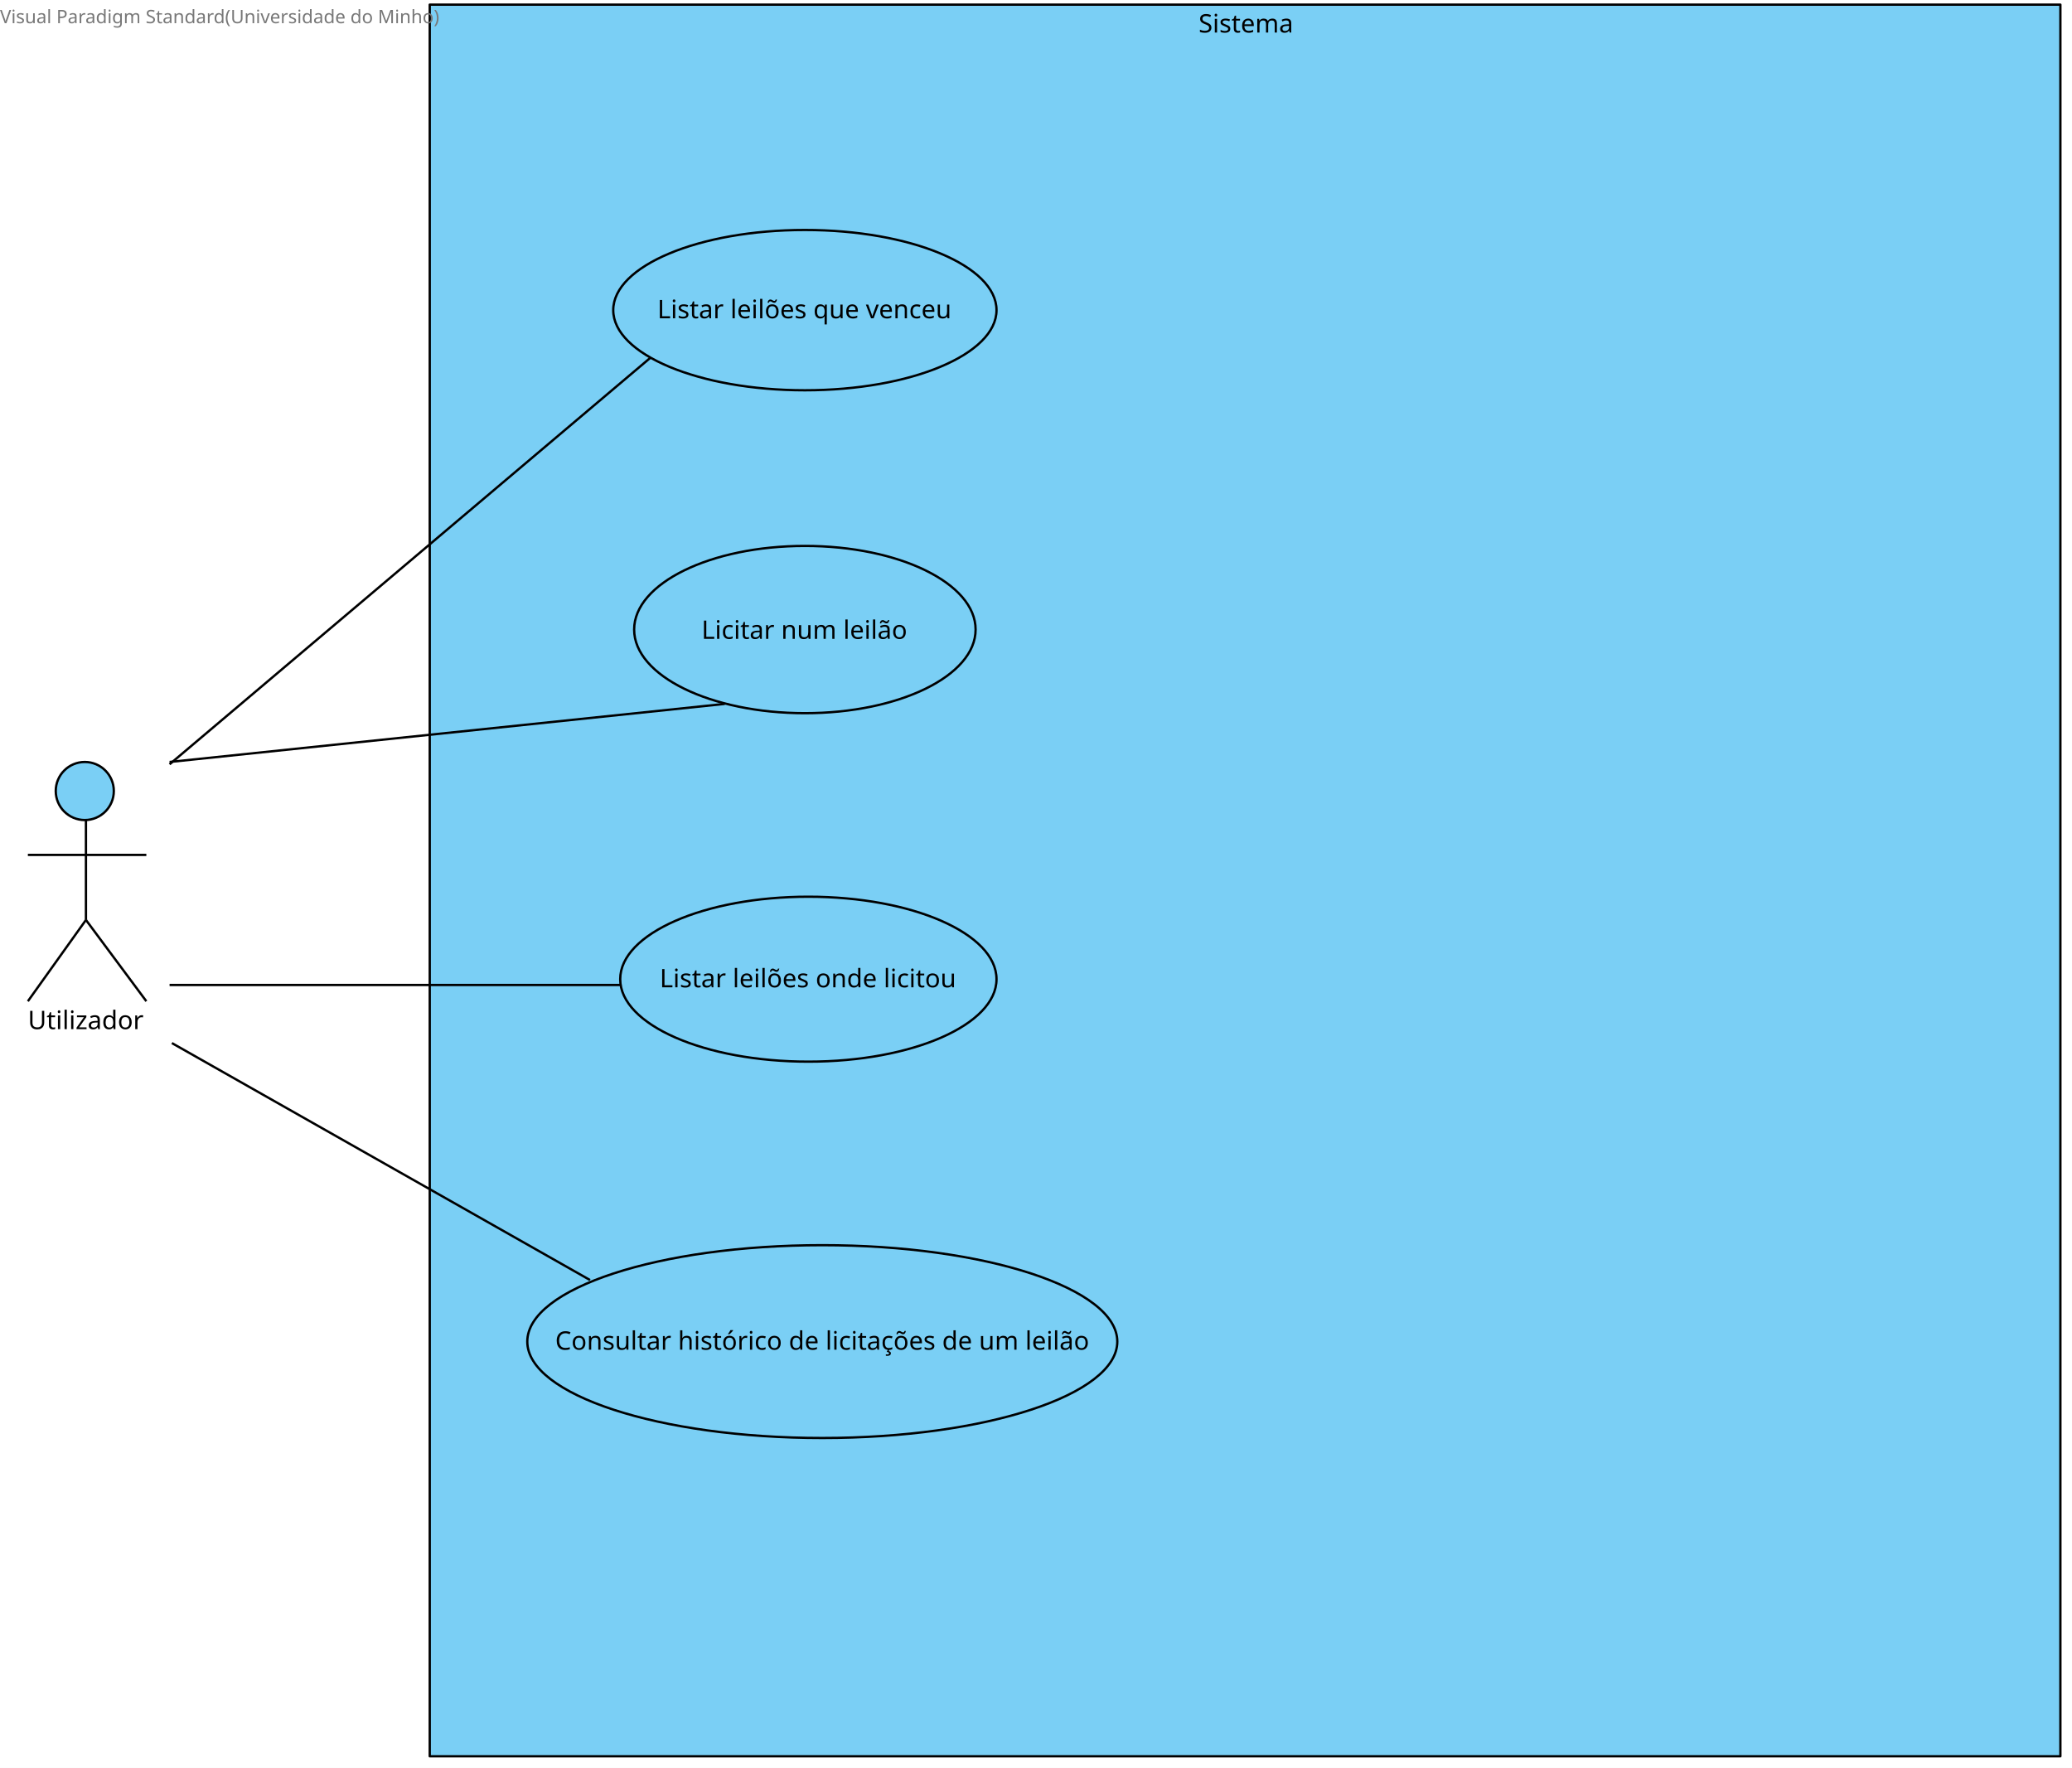
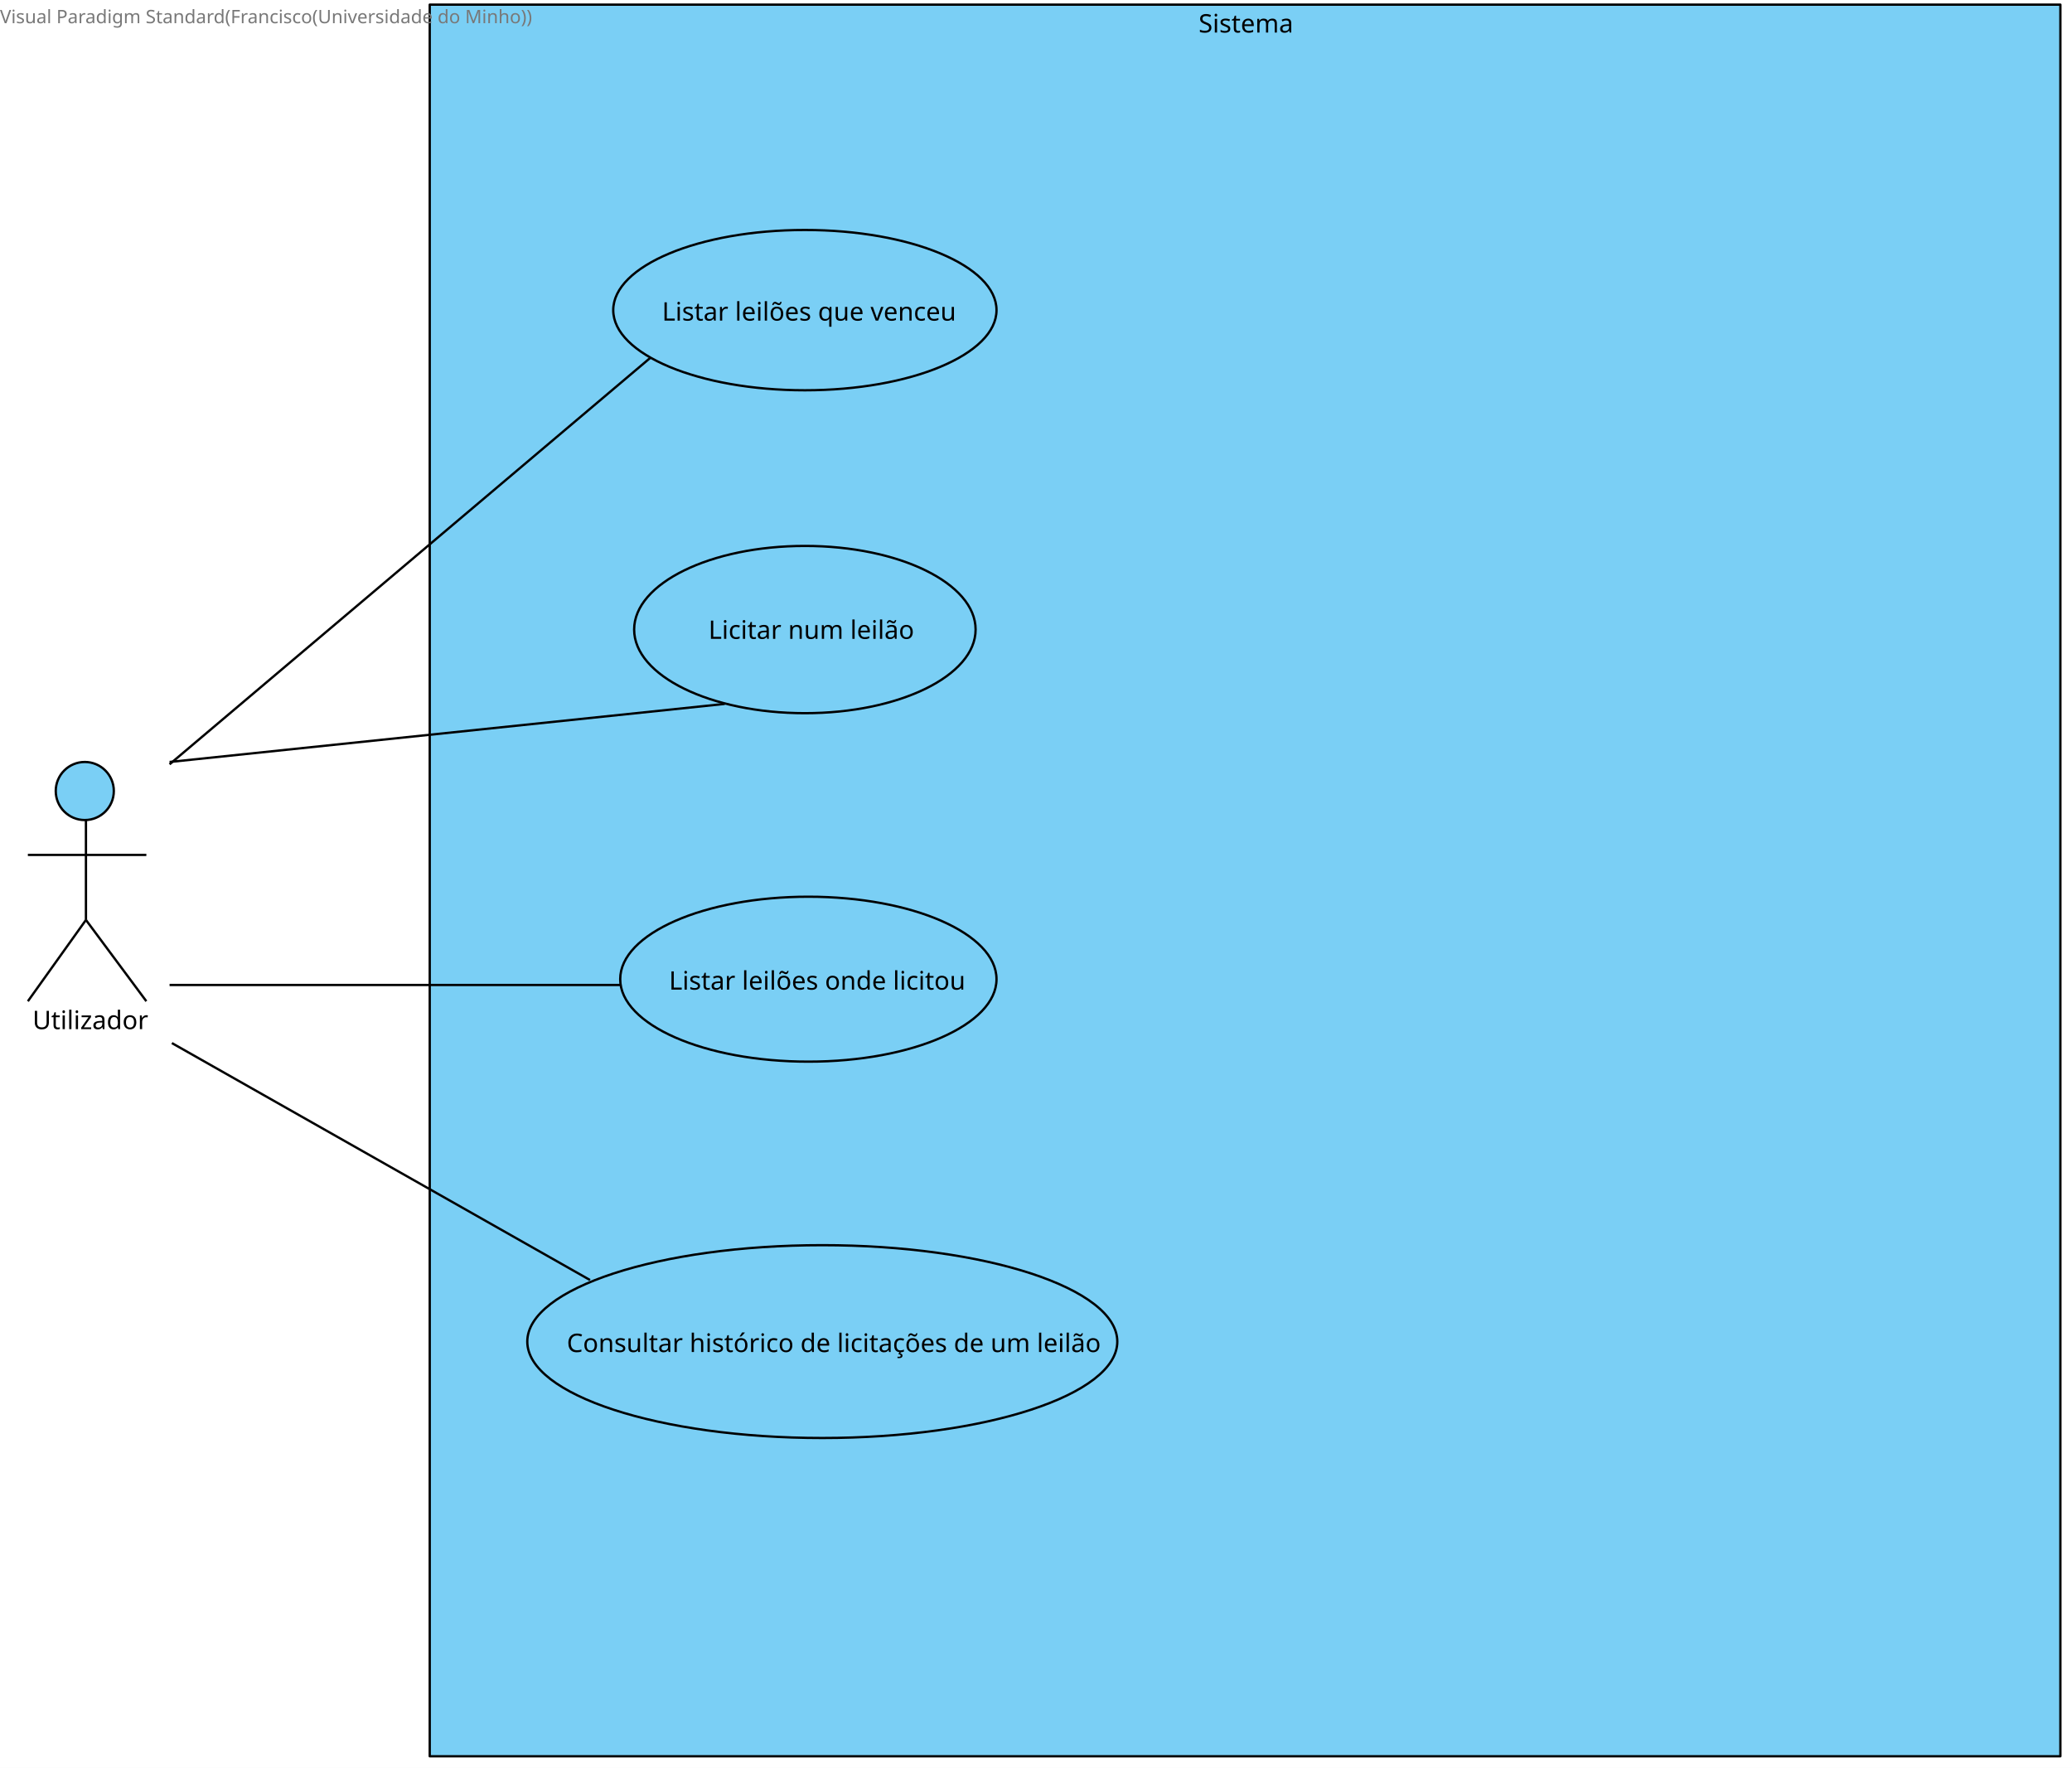
<svg xmlns="http://www.w3.org/2000/svg" fill-opacity="0" color-rendering="auto" color-interpolation="auto" text-rendering="auto" stroke="rgb(0,0,0)" stroke-linecap="square" width="892" stroke-miterlimit="10" shape-rendering="auto" stroke-opacity="0" fill="rgb(0,0,0)" stroke-dasharray="none" font-weight="normal" stroke-width="1" height="761" font-family="'Dialog'" font-style="normal" stroke-linejoin="miter" font-size="12px" stroke-dashoffset="0" image-rendering="auto">
  <defs id="genericDefs" />
  <g>
    <defs id="defs1">
      <clipPath clipPathUnits="userSpaceOnUse" id="clipPath1">
        <path d="M-7 -7 L714 -7 L714 766 L-7 766 L-7 -7 Z" />
      </clipPath>
      <clipPath clipPathUnits="userSpaceOnUse" id="clipPath2">
        <path d="M0 0 L0 755 L703 755 L703 0 Z" />
      </clipPath>
      <clipPath clipPathUnits="userSpaceOnUse" id="clipPath3">
        <path d="M-7 -7 L82 -7 L82 114 L-7 114 L-7 -7 Z" />
      </clipPath>
      <clipPath clipPathUnits="userSpaceOnUse" id="clipPath4">
        <path d="M-7 -7 L176 -7 L176 80 L-7 80 L-7 -7 Z" />
      </clipPath>
      <clipPath clipPathUnits="userSpaceOnUse" id="clipPath5">
        <path d="M0 0 L0 69 L165 69 L165 0 Z" />
      </clipPath>
      <clipPath clipPathUnits="userSpaceOnUse" id="clipPath6">
        <path d="M-7 -7 L158 -7 L158 83 L-7 83 L-7 -7 Z" />
      </clipPath>
      <clipPath clipPathUnits="userSpaceOnUse" id="clipPath7">
        <path d="M0 0 L0 72 L147 72 L147 0 Z" />
      </clipPath>
      <clipPath clipPathUnits="userSpaceOnUse" id="clipPath8">
        <path d="M-7 -7 L173 -7 L173 82 L-7 82 L-7 -7 Z" />
      </clipPath>
      <clipPath clipPathUnits="userSpaceOnUse" id="clipPath9">
        <path d="M0 0 L0 71 L162 71 L162 0 Z" />
      </clipPath>
      <clipPath clipPathUnits="userSpaceOnUse" id="clipPath10">
        <path d="M-7 -7 L265 -7 L265 94 L-7 94 L-7 -7 Z" />
      </clipPath>
      <clipPath clipPathUnits="userSpaceOnUse" id="clipPath11">
        <path d="M0 0 L0 83 L254 83 L254 0 Z" />
      </clipPath>
      <clipPath clipPathUnits="userSpaceOnUse" id="clipPath12">
        <path d="M-70 -16 L140 -16 L140 32 L-70 32 L-70 -16 Z" />
      </clipPath>
      <clipPath clipPathUnits="userSpaceOnUse" id="clipPath13">
        <path d="M0 0 L311 0 L311 279 L0 279 L0 0 Z" />
      </clipPath>
      <clipPath clipPathUnits="userSpaceOnUse" id="clipPath14">
        <path d="M0 0 L0 279 L311 279 L311 0 Z" />
      </clipPath>
      <clipPath clipPathUnits="userSpaceOnUse" id="clipPath15">
        <path d="M0 0 L343 0 L343 129 L0 129 L0 0 Z" />
      </clipPath>
      <clipPath clipPathUnits="userSpaceOnUse" id="clipPath16">
        <path d="M0 0 L0 129 L343 129 L343 0 Z" />
      </clipPath>
      <clipPath clipPathUnits="userSpaceOnUse" id="clipPath17">
        <path d="M0 0 L298 0 L298 104 L0 104 L0 0 Z" />
      </clipPath>
      <clipPath clipPathUnits="userSpaceOnUse" id="clipPath18">
        <path d="M0 0 L0 57 L49 57 L49 73 L0 73 L0 104 L298 104 L298 0 Z" />
      </clipPath>
      <clipPath clipPathUnits="userSpaceOnUse" id="clipPath19">
        <path d="M0 0 L284 0 L284 206 L0 206 L0 0 Z" />
      </clipPath>
      <clipPath clipPathUnits="userSpaceOnUse" id="clipPath20">
        <path d="M0 0 L0 32 L48 32 L48 48 L0 48 L0 206 L284 206 L284 0 Z" />
      </clipPath>
    </defs>
    <g fill="white" text-rendering="geometricPrecision" fill-opacity="1" stroke-opacity="1" stroke="white">
      <rect x="0" width="892" height="761" y="0" stroke="none" />
    </g>
    <g font-size="11px" transform="translate(185,2)" fill-opacity="1" fill="rgb(122,207,245)" text-rendering="geometricPrecision" image-rendering="optimizeQuality" font-family="sans-serif" stroke="rgb(122,207,245)" stroke-opacity="1">
      <rect x="0" width="702" height="754" y="0" clip-path="url(#clipPath1)" stroke="none" />
    </g>
    <g stroke-linecap="butt" font-size="11px" transform="translate(185,2)" fill-opacity="1" fill="black" text-rendering="geometricPrecision" image-rendering="optimizeQuality" font-family="sans-serif" stroke-linejoin="round" stroke="black" stroke-opacity="1" stroke-miterlimit="0">
      <rect fill="none" x="0" width="702" height="754" y="0" clip-path="url(#clipPath1)" />
    </g>
    <g font-size="11px" transform="translate(185,2)" fill-opacity="1" fill="black" text-rendering="geometricPrecision" image-rendering="optimizeQuality" font-family="sans-serif" stroke="black" stroke-opacity="1">
      <text x="331" xml:space="preserve" y="12" clip-path="url(#clipPath2)" stroke="none">Sistema</text>
    </g>
    <g font-size="11px" transform="translate(2,328)" fill-opacity="1" fill="rgb(122,207,245)" text-rendering="geometricPrecision" image-rendering="optimizeQuality" font-family="sans-serif" stroke="rgb(122,207,245)" stroke-opacity="1">
      <circle r="12.5" clip-path="url(#clipPath3)" cx="34.5" cy="12.5" stroke="none" />
    </g>
    <g stroke-linecap="butt" font-size="11px" transform="translate(2,328)" fill-opacity="1" fill="black" text-rendering="geometricPrecision" image-rendering="optimizeQuality" font-family="sans-serif" stroke-linejoin="round" stroke="black" stroke-opacity="1" stroke-miterlimit="0">
      <circle fill="none" r="12.5" clip-path="url(#clipPath3)" cx="34.5" cy="12.5" />
      <line y2="68" fill="none" x1="35" clip-path="url(#clipPath3)" x2="35" y1="25" />
      <line y2="40" fill="none" x1="10" clip-path="url(#clipPath3)" x2="61" y1="40" />
      <line y2="103" fill="none" x1="35" clip-path="url(#clipPath3)" x2="10" y1="68" />
      <line y2="103" fill="none" x1="35" clip-path="url(#clipPath3)" x2="61" y1="68" />
    </g>
    <g font-size="11px" transform="translate(264,99)" fill-opacity="1" fill="rgb(122,207,245)" text-rendering="geometricPrecision" image-rendering="optimizeQuality" font-family="sans-serif" stroke="rgb(122,207,245)" stroke-opacity="1">
      <ellipse rx="82.5" ry="34.5" clip-path="url(#clipPath4)" cx="82.5" cy="34.5" stroke="none" />
    </g>
    <g stroke-linecap="butt" font-size="11px" transform="translate(264,99)" fill-opacity="1" fill="black" text-rendering="geometricPrecision" image-rendering="optimizeQuality" font-family="sans-serif" stroke-linejoin="round" stroke="black" stroke-opacity="1" stroke-miterlimit="0">
      <ellipse rx="82.5" fill="none" ry="34.5" clip-path="url(#clipPath4)" cx="82.5" cy="34.5" />
    </g>
    <g font-size="11px" transform="translate(264,99)" fill-opacity="1" fill="black" text-rendering="geometricPrecision" image-rendering="optimizeQuality" font-family="sans-serif" stroke="black" stroke-opacity="1">
-       <text x="19" xml:space="preserve" y="38" clip-path="url(#clipPath5)" stroke="none">Listar leilões que venceu</text>
+       <text x="21" xml:space="preserve" y="39" clip-path="url(#clipPath5)" stroke="none">Listar leilões que venceu</text>
    </g>
    <g font-size="11px" transform="translate(273,235)" fill-opacity="1" fill="rgb(122,207,245)" text-rendering="geometricPrecision" image-rendering="optimizeQuality" font-family="sans-serif" stroke="rgb(122,207,245)" stroke-opacity="1">
      <ellipse rx="73.5" ry="36" clip-path="url(#clipPath6)" cx="73.5" cy="36" stroke="none" />
    </g>
    <g stroke-linecap="butt" font-size="11px" transform="translate(273,235)" fill-opacity="1" fill="black" text-rendering="geometricPrecision" image-rendering="optimizeQuality" font-family="sans-serif" stroke-linejoin="round" stroke="black" stroke-opacity="1" stroke-miterlimit="0">
      <ellipse rx="73.5" fill="none" ry="36" clip-path="url(#clipPath6)" cx="73.5" cy="36" />
    </g>
    <g font-size="11px" transform="translate(273,235)" fill-opacity="1" fill="black" text-rendering="geometricPrecision" image-rendering="optimizeQuality" font-family="sans-serif" stroke="black" stroke-opacity="1">
-       <text x="29" xml:space="preserve" y="40" clip-path="url(#clipPath7)" stroke="none">Licitar num leilão</text>
+       <text x="32" xml:space="preserve" y="40" clip-path="url(#clipPath7)" stroke="none">Licitar num leilão</text>
    </g>
    <g font-size="11px" transform="translate(267,386)" fill-opacity="1" fill="rgb(122,207,245)" text-rendering="geometricPrecision" image-rendering="optimizeQuality" font-family="sans-serif" stroke="rgb(122,207,245)" stroke-opacity="1">
      <ellipse rx="81" ry="35.5" clip-path="url(#clipPath8)" cx="81" cy="35.5" stroke="none" />
    </g>
    <g stroke-linecap="butt" font-size="11px" transform="translate(267,386)" fill-opacity="1" fill="black" text-rendering="geometricPrecision" image-rendering="optimizeQuality" font-family="sans-serif" stroke-linejoin="round" stroke="black" stroke-opacity="1" stroke-miterlimit="0">
      <ellipse rx="81" fill="none" ry="35.5" clip-path="url(#clipPath8)" cx="81" cy="35.5" />
    </g>
    <g font-size="11px" transform="translate(267,386)" fill-opacity="1" fill="black" text-rendering="geometricPrecision" image-rendering="optimizeQuality" font-family="sans-serif" stroke="black" stroke-opacity="1">
-       <text x="17" xml:space="preserve" y="39" clip-path="url(#clipPath9)" stroke="none">Listar leilões onde licitou</text>
+       <text x="21" xml:space="preserve" y="40" clip-path="url(#clipPath9)" stroke="none">Listar leilões onde licitou</text>
    </g>
    <g font-size="11px" transform="translate(227,536)" fill-opacity="1" fill="rgb(122,207,245)" text-rendering="geometricPrecision" image-rendering="optimizeQuality" font-family="sans-serif" stroke="rgb(122,207,245)" stroke-opacity="1">
      <ellipse rx="127" ry="41.5" clip-path="url(#clipPath10)" cx="127" cy="41.5" stroke="none" />
    </g>
    <g stroke-linecap="butt" font-size="11px" transform="translate(227,536)" fill-opacity="1" fill="black" text-rendering="geometricPrecision" image-rendering="optimizeQuality" font-family="sans-serif" stroke-linejoin="round" stroke="black" stroke-opacity="1" stroke-miterlimit="0">
      <ellipse rx="127" fill="none" ry="41.5" clip-path="url(#clipPath10)" cx="127" cy="41.5" />
    </g>
    <g font-size="11px" transform="translate(227,536)" fill-opacity="1" fill="black" text-rendering="geometricPrecision" image-rendering="optimizeQuality" font-family="sans-serif" stroke="black" stroke-opacity="1">
-       <text x="12" xml:space="preserve" y="45" clip-path="url(#clipPath11)" stroke="none">Consultar histórico de licitações de um leilão</text>
+       <text x="17" xml:space="preserve" y="46" clip-path="url(#clipPath11)" stroke="none">Consultar histórico de licitações de um leilão</text>
    </g>
    <g font-size="11px" transform="translate(2,431)" fill-opacity="1" fill="black" text-rendering="geometricPrecision" image-rendering="optimizeQuality" font-family="sans-serif" stroke="black" stroke-opacity="1">
-       <text x="10" xml:space="preserve" y="12" clip-path="url(#clipPath12)" stroke="none">Utilizador</text>
+       <text x="12" xml:space="preserve" y="12" clip-path="url(#clipPath12)" stroke="none">Utilizador</text>
    </g>
    <g stroke-linecap="butt" font-size="11px" transform="translate(23,104)" fill-opacity="1" fill="black" text-rendering="geometricPrecision" image-rendering="optimizeQuality" font-family="sans-serif" stroke-linejoin="round" stroke="black" stroke-opacity="1">
      <line y2="50" fill="none" x1="50" clip-path="url(#clipPath14)" x2="257" y1="225" />
    </g>
    <g stroke-linecap="butt" font-size="11px" transform="translate(23,253)" fill-opacity="1" fill="black" text-rendering="geometricPrecision" image-rendering="optimizeQuality" font-family="sans-serif" stroke-linejoin="round" stroke="black" stroke-opacity="1">
      <line y2="50" fill="none" x1="50" clip-path="url(#clipPath16)" x2="289" y1="75" />
    </g>
    <g stroke-linecap="butt" font-size="11px" transform="translate(23,374)" fill-opacity="1" fill="black" text-rendering="geometricPrecision" image-rendering="optimizeQuality" font-family="sans-serif" stroke-linejoin="round" stroke="black" stroke-opacity="1">
      <line y2="50" fill="none" x1="50" clip-path="url(#clipPath18)" x2="244" y1="50" />
    </g>
    <g stroke-linecap="butt" font-size="11px" transform="translate(24,399)" fill-opacity="1" fill="black" text-rendering="geometricPrecision" image-rendering="optimizeQuality" font-family="sans-serif" stroke-linejoin="round" stroke="black" stroke-opacity="1">
      <line y2="152" fill="none" x1="50" clip-path="url(#clipPath20)" x2="230" y1="50" />
    </g>
    <g font-size="8px" fill-opacity="1" fill="rgb(120,120,120)" text-rendering="geometricPrecision" image-rendering="optimizeQuality" stroke="rgb(120,120,120)" stroke-opacity="1">
-       <text x="0" xml:space="preserve" y="10" stroke="none">Visual Paradigm Standard(Universidade do Minho)</text>
+       <text x="0" xml:space="preserve" y="10" stroke="none">Visual Paradigm Standard(Francisco(Universidade do Minho))</text>
    </g>
  </g>
</svg>
